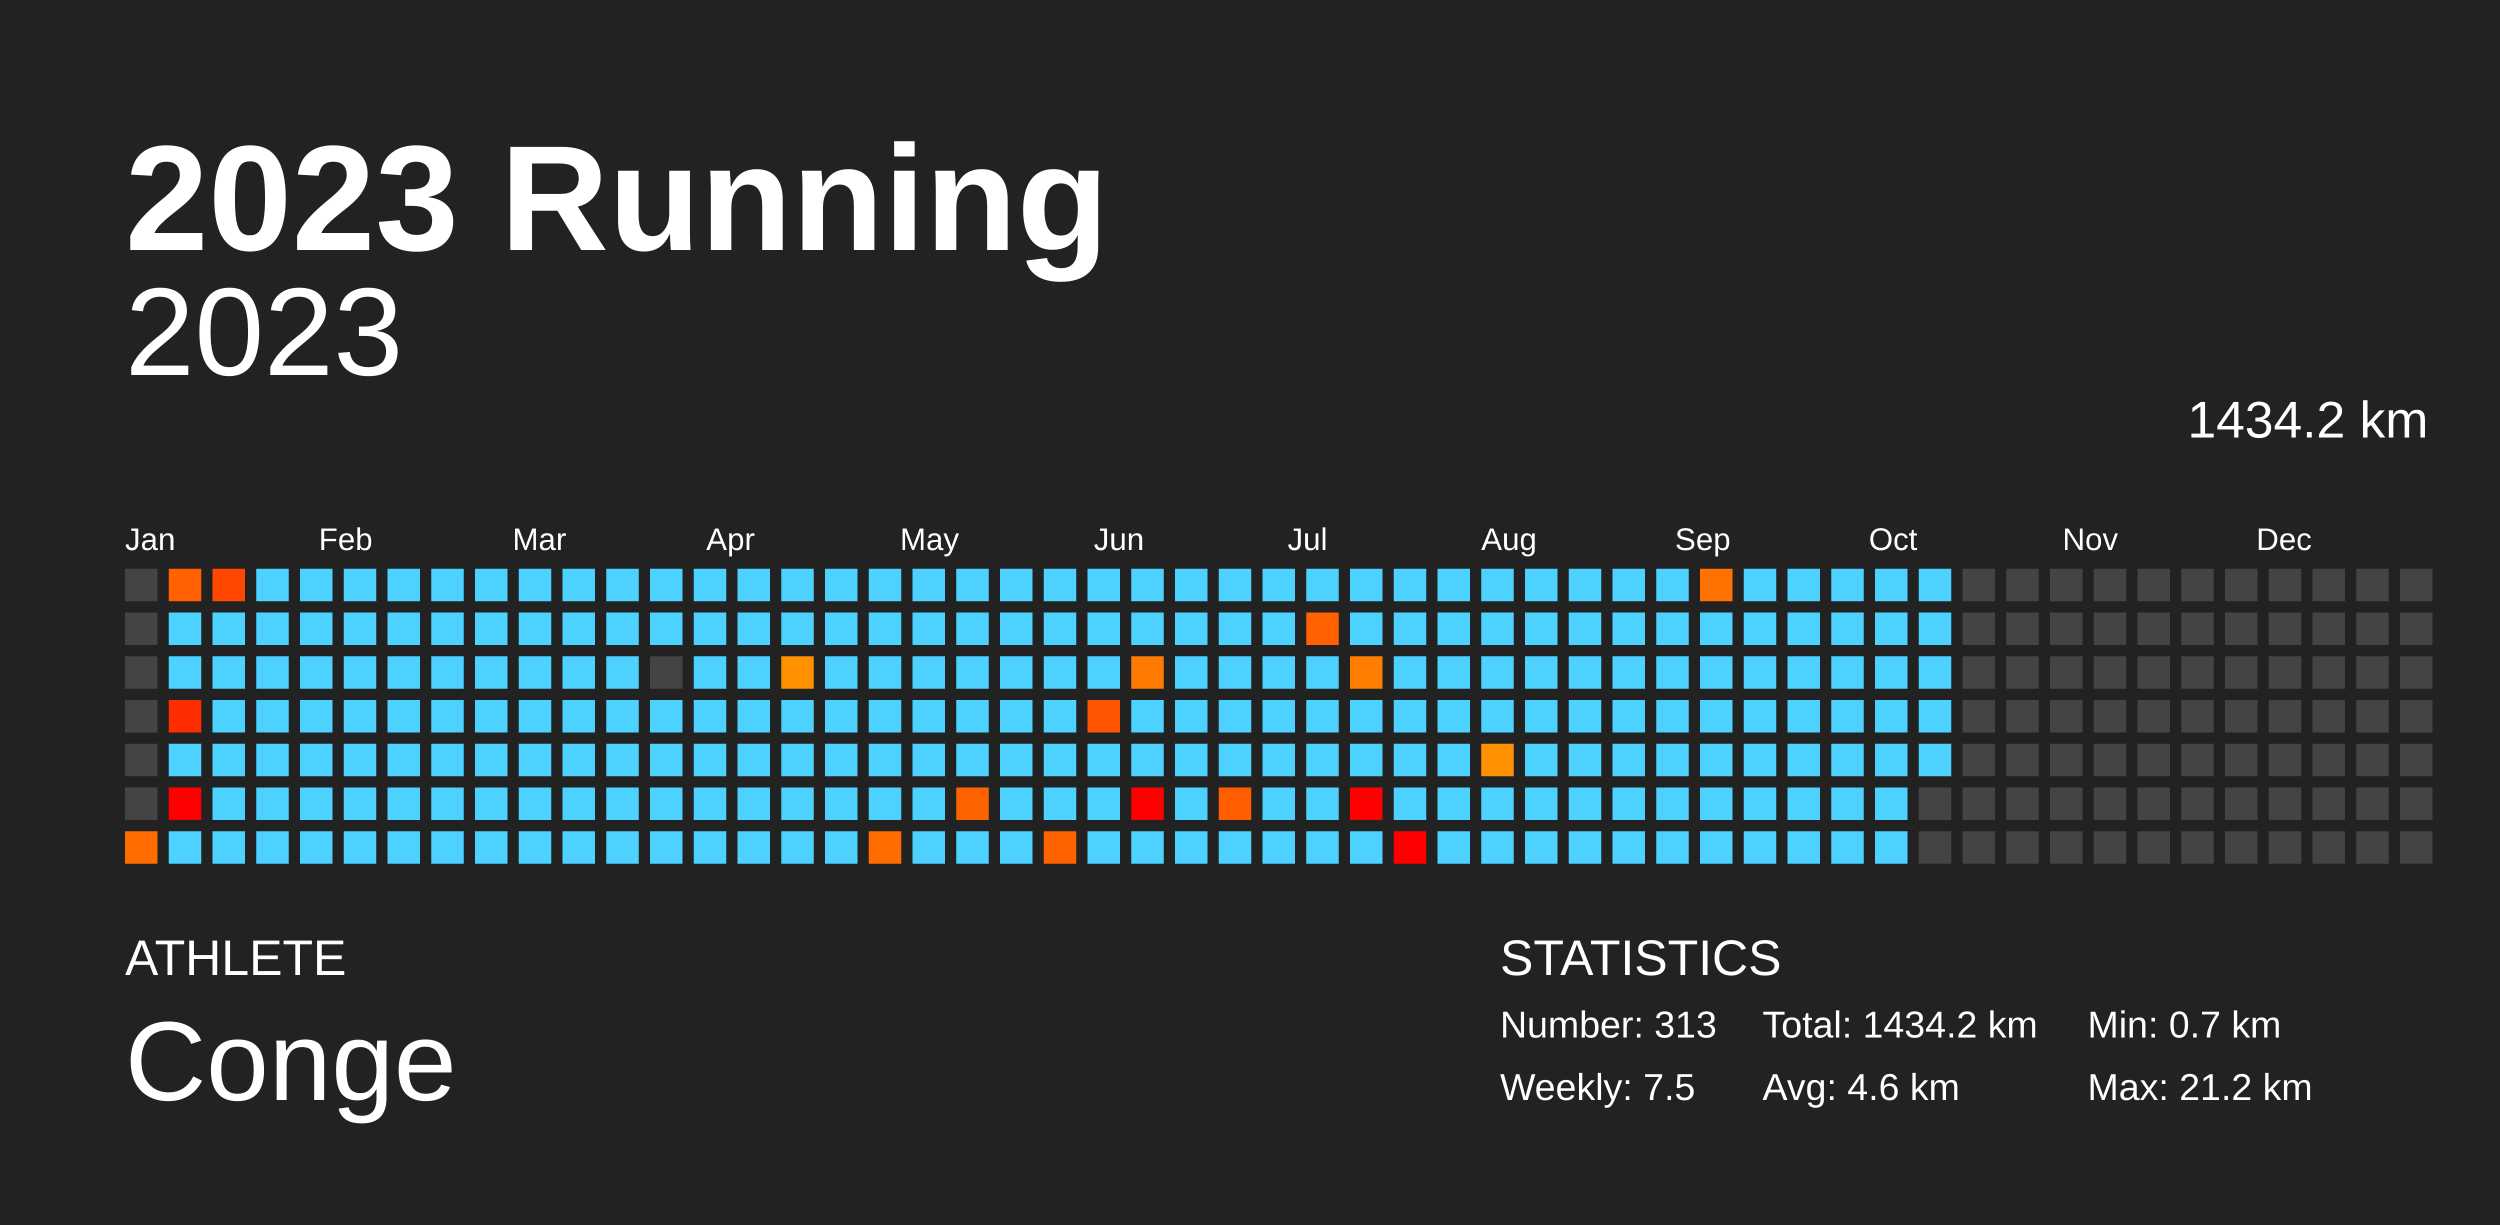
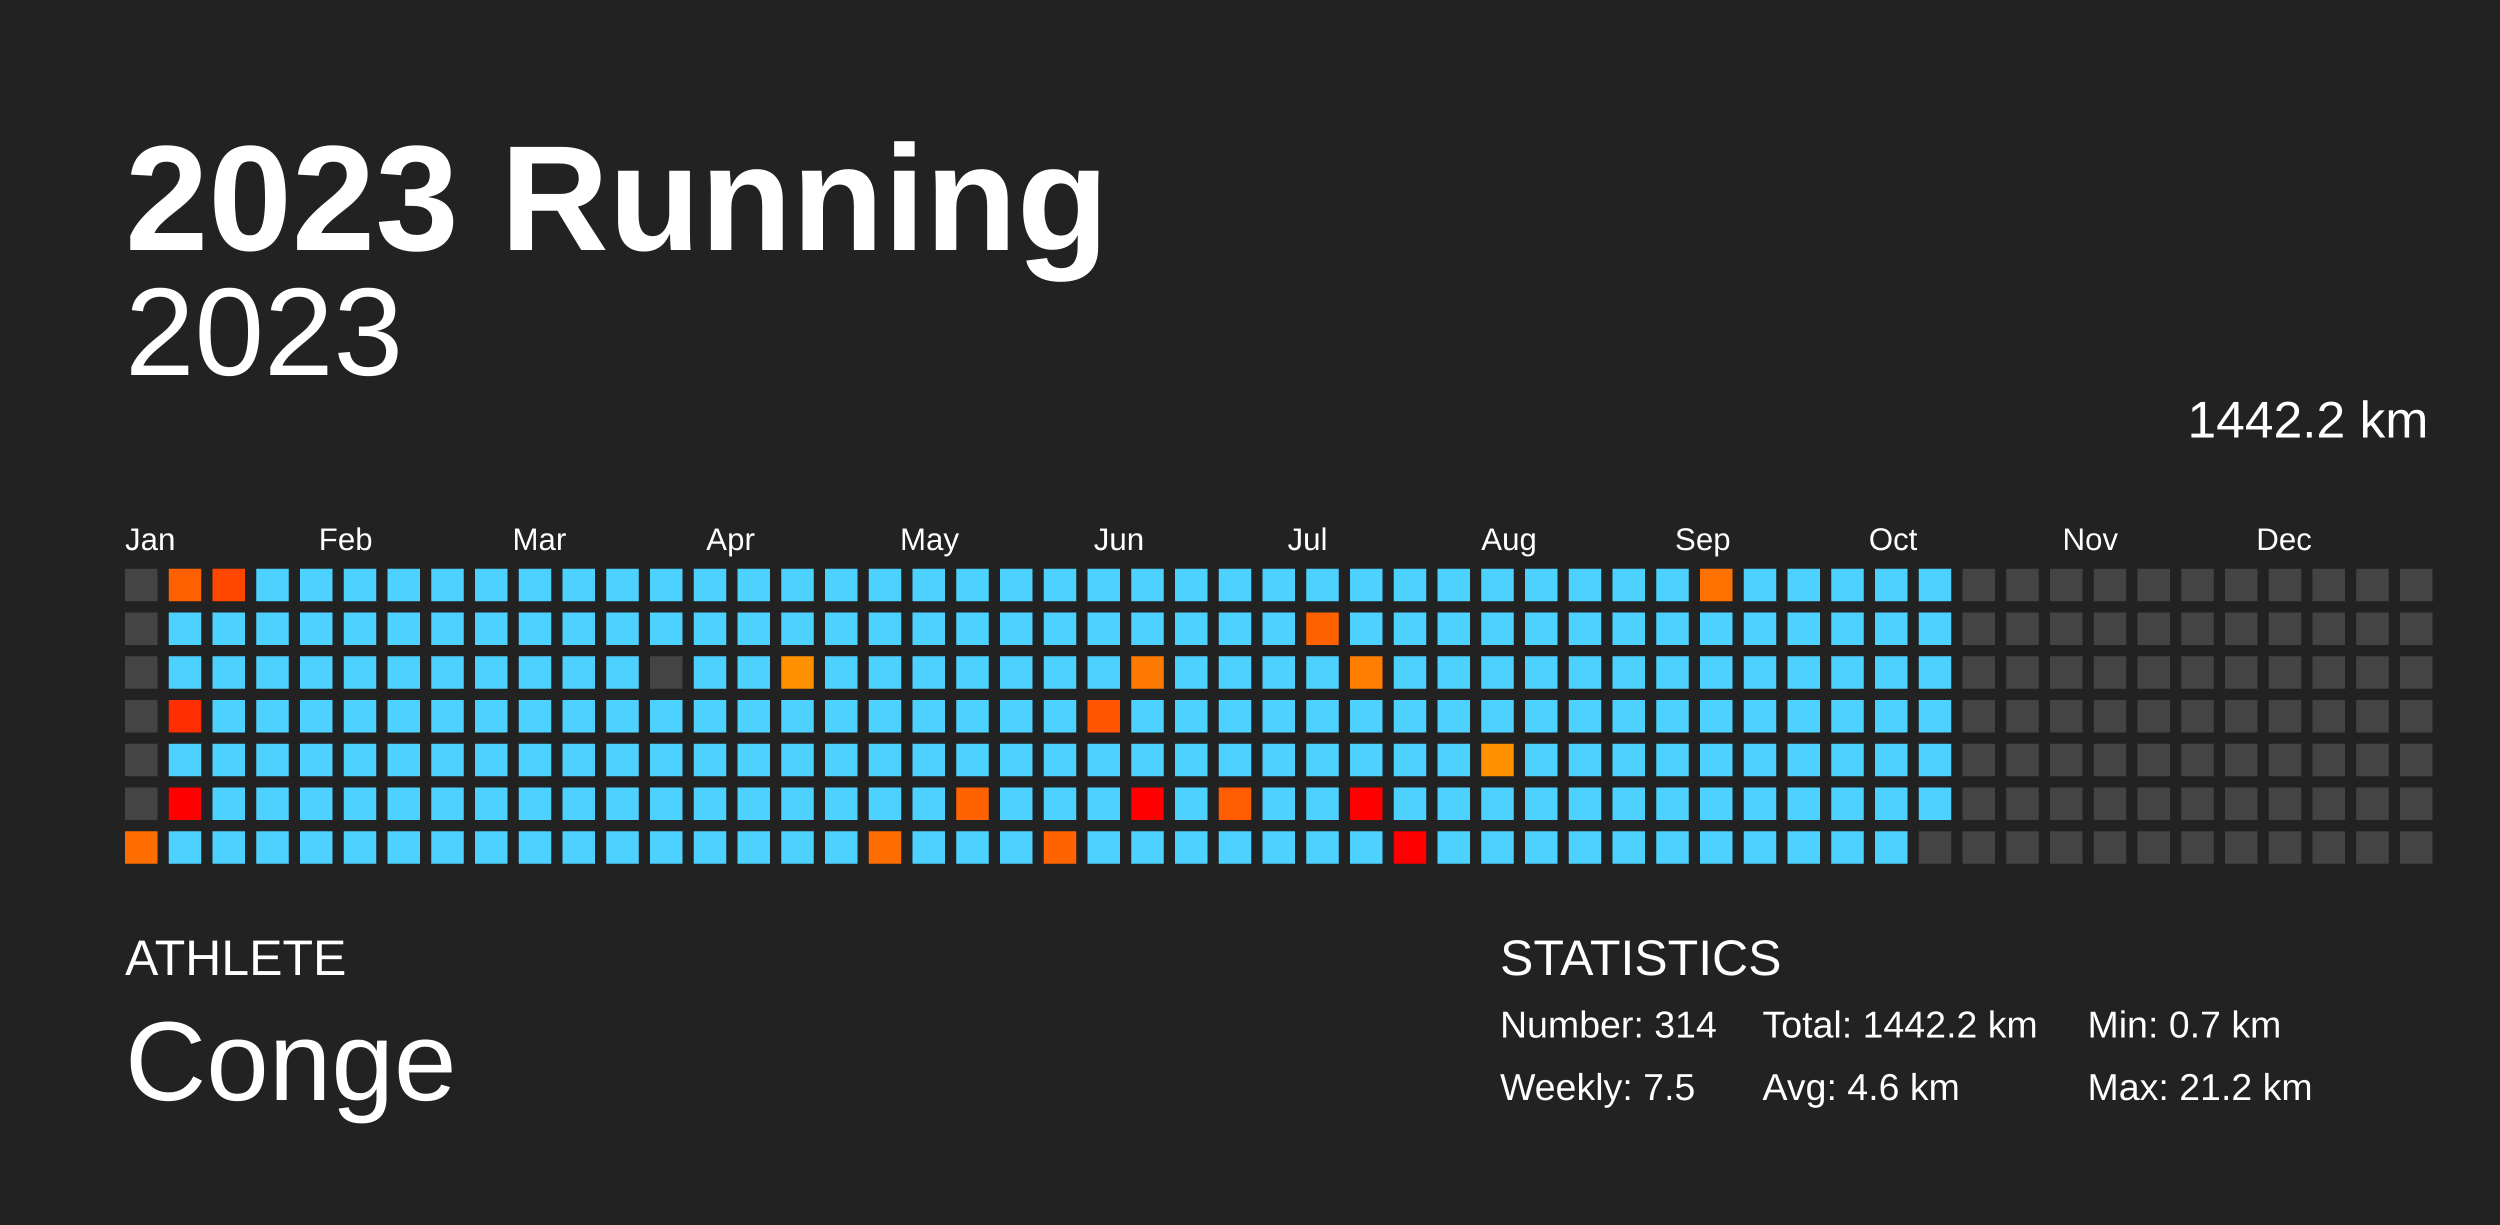
<svg xmlns="http://www.w3.org/2000/svg" baseProfile="full" height="98mm" version="1.1" viewBox="0,0,200,98" width="200mm">
  <defs />
  <rect fill="#222222" height="98" width="200" x="0" y="0" />
  <text fill="#FFFFFF" style="font-size:12px; font-family:Arial; font-weight:bold;" x="10" y="20">2023 Running</text>
  <text fill="#FFFFFF" style="font-size:4px; font-family:Arial" x="10" y="78">ATHLETE</text>
  <text fill="#FFFFFF" style="font-size:9px; font-family:Arial" x="10" y="88">Conge</text>
  <text fill="#FFFFFF" style="font-size:4px; font-family:Arial" x="120" y="78">STATISTICS</text>
-   <text fill="#FFFFFF" style="font-size:3px; font-family:Arial" x="120" y="83">Number: 313</text>
+   <text fill="#FFFFFF" style="font-size:3px; font-family:Arial" x="120" y="83">Number: 314</text>
  <text fill="#FFFFFF" style="font-size:3px; font-family:Arial" x="120" y="88">Weekly: 7.5</text>
-   <text fill="#FFFFFF" style="font-size:3px; font-family:Arial" x="141" y="83">Total: 1434.2 km</text>
+   <text fill="#FFFFFF" style="font-size:3px; font-family:Arial" x="141" y="83">Total: 1442.2 km</text>
  <text fill="#FFFFFF" style="font-size:3px; font-family:Arial" x="141" y="88">Avg: 4.6 km</text>
  <text fill="#FFFFFF" style="font-size:3px; font-family:Arial" x="167" y="83">Min: 0.7 km</text>
  <text fill="#FFFFFF" style="font-size:3px; font-family:Arial" x="167" y="88">Max: 21.2 km</text>
  <text alignment-baseline="hanging" fill="#FFFFFF" style="font-size:10.0px; font-family:Arial;" x="10" y="30">2023</text>
-   <text alignment-baseline="hanging" fill="#FFFFFF" style="font-size:4.125px; font-family:Arial;" x="175" y="35">1434.2 km</text>
+   <text alignment-baseline="hanging" fill="#FFFFFF" style="font-size:4.125px; font-family:Arial;" x="175" y="35">1442.2 km</text>
  <text fill="#FFFFFF" style="font-size:2.5px; font-family:Arial" x="10.0" y="44">Jan</text>
  <text fill="#FFFFFF" style="font-size:2.5px; font-family:Arial" x="25.5" y="44">Feb</text>
  <text fill="#FFFFFF" style="font-size:2.5px; font-family:Arial" x="41.0" y="44">Mar</text>
  <text fill="#FFFFFF" style="font-size:2.5px; font-family:Arial" x="56.5" y="44">Apr</text>
  <text fill="#FFFFFF" style="font-size:2.5px; font-family:Arial" x="72.0" y="44">May</text>
  <text fill="#FFFFFF" style="font-size:2.5px; font-family:Arial" x="87.5" y="44">Jun</text>
  <text fill="#FFFFFF" style="font-size:2.5px; font-family:Arial" x="103.0" y="44">Jul</text>
  <text fill="#FFFFFF" style="font-size:2.5px; font-family:Arial" x="118.5" y="44">Aug</text>
  <text fill="#FFFFFF" style="font-size:2.5px; font-family:Arial" x="134.0" y="44">Sep</text>
  <text fill="#FFFFFF" style="font-size:2.5px; font-family:Arial" x="149.5" y="44">Oct</text>
  <text fill="#FFFFFF" style="font-size:2.5px; font-family:Arial" x="165.0" y="44">Nov</text>
  <text fill="#FFFFFF" style="font-size:2.5px; font-family:Arial" x="180.5" y="44">Dec</text>
  <rect fill="#444444" height="2.6" width="2.6" x="10.0" y="45.5" />
  <rect fill="#444444" height="2.6" width="2.6" x="10.0" y="49.0" />
  <rect fill="#444444" height="2.6" width="2.6" x="10.0" y="52.5" />
  <rect fill="#444444" height="2.6" width="2.6" x="10.0" y="56.0" />
  <rect fill="#444444" height="2.6" width="2.6" x="10.0" y="59.5" />
  <rect fill="#444444" height="2.6" width="2.6" x="10.0" y="63.0" />
  <rect fill="#ff6d00" height="2.6" width="2.6" x="10.0" y="66.5" />
  <rect fill="#ff6100" height="2.6" width="2.6" x="13.5" y="45.5" />
  <rect fill="#4dd2ff" height="2.6" width="2.6" x="13.5" y="49.0" />
  <rect fill="#4dd2ff" height="2.6" width="2.6" x="13.5" y="52.5" />
  <rect fill="#ff2e00" height="2.6" width="2.6" x="13.5" y="56.0" />
  <rect fill="#4dd2ff" height="2.6" width="2.6" x="13.5" y="59.5" />
  <rect fill="red" height="2.6" width="2.6" x="13.5" y="63.0" />
  <rect fill="#4dd2ff" height="2.6" width="2.6" x="13.5" y="66.5" />
  <rect fill="#ff4700" height="2.6" width="2.6" x="17.0" y="45.5" />
  <rect fill="#4dd2ff" height="2.6" width="2.6" x="17.0" y="49.0" />
  <rect fill="#4dd2ff" height="2.6" width="2.6" x="17.0" y="52.5" />
  <rect fill="#4dd2ff" height="2.6" width="2.6" x="17.0" y="56.0" />
  <rect fill="#4dd2ff" height="2.6" width="2.6" x="17.0" y="59.5" />
  <rect fill="#4dd2ff" height="2.6" width="2.6" x="17.0" y="63.0" />
  <rect fill="#4dd2ff" height="2.6" width="2.6" x="17.0" y="66.5" />
  <rect fill="#4dd2ff" height="2.6" width="2.6" x="20.5" y="45.5" />
  <rect fill="#4dd2ff" height="2.6" width="2.6" x="20.5" y="49.0" />
  <rect fill="#4dd2ff" height="2.6" width="2.6" x="20.5" y="52.5" />
  <rect fill="#4dd2ff" height="2.6" width="2.6" x="20.5" y="56.0" />
  <rect fill="#4dd2ff" height="2.6" width="2.6" x="20.5" y="59.5" />
  <rect fill="#4dd2ff" height="2.6" width="2.6" x="20.5" y="63.0" />
  <rect fill="#4dd2ff" height="2.6" width="2.6" x="20.5" y="66.5" />
  <rect fill="#4dd2ff" height="2.6" width="2.6" x="24.0" y="45.5" />
  <rect fill="#4dd2ff" height="2.6" width="2.6" x="24.0" y="49.0" />
  <rect fill="#4dd2ff" height="2.6" width="2.6" x="24.0" y="52.5" />
  <rect fill="#4dd2ff" height="2.6" width="2.6" x="24.0" y="56.0" />
  <rect fill="#4dd2ff" height="2.6" width="2.6" x="24.0" y="59.5" />
  <rect fill="#4dd2ff" height="2.6" width="2.6" x="24.0" y="63.0" />
  <rect fill="#4dd2ff" height="2.6" width="2.6" x="24.0" y="66.5" />
  <rect fill="#4dd2ff" height="2.6" width="2.6" x="27.5" y="45.5" />
  <rect fill="#4dd2ff" height="2.6" width="2.6" x="27.5" y="49.0" />
  <rect fill="#4dd2ff" height="2.6" width="2.6" x="27.5" y="52.5" />
  <rect fill="#4dd2ff" height="2.6" width="2.6" x="27.5" y="56.0" />
  <rect fill="#4dd2ff" height="2.6" width="2.6" x="27.5" y="59.5" />
  <rect fill="#4dd2ff" height="2.6" width="2.6" x="27.5" y="63.0" />
  <rect fill="#4dd2ff" height="2.6" width="2.6" x="27.5" y="66.5" />
  <rect fill="#4dd2ff" height="2.6" width="2.6" x="31.0" y="45.5" />
  <rect fill="#4dd2ff" height="2.6" width="2.6" x="31.0" y="49.0" />
  <rect fill="#4dd2ff" height="2.6" width="2.6" x="31.0" y="52.5" />
  <rect fill="#4dd2ff" height="2.6" width="2.6" x="31.0" y="56.0" />
  <rect fill="#4dd2ff" height="2.6" width="2.6" x="31.0" y="59.5" />
  <rect fill="#4dd2ff" height="2.6" width="2.6" x="31.0" y="63.0" />
  <rect fill="#4dd2ff" height="2.6" width="2.6" x="31.0" y="66.5" />
  <rect fill="#4dd2ff" height="2.6" width="2.6" x="34.5" y="45.5" />
  <rect fill="#4dd2ff" height="2.6" width="2.6" x="34.5" y="49.0" />
  <rect fill="#4dd2ff" height="2.6" width="2.6" x="34.5" y="52.5" />
  <rect fill="#4dd2ff" height="2.6" width="2.6" x="34.5" y="56.0" />
  <rect fill="#4dd2ff" height="2.6" width="2.6" x="34.5" y="59.5" />
  <rect fill="#4dd2ff" height="2.6" width="2.6" x="34.5" y="63.0" />
  <rect fill="#4dd2ff" height="2.6" width="2.6" x="34.5" y="66.5" />
  <rect fill="#4dd2ff" height="2.6" width="2.6" x="38.0" y="45.5" />
  <rect fill="#4dd2ff" height="2.6" width="2.6" x="38.0" y="49.0" />
  <rect fill="#4dd2ff" height="2.6" width="2.6" x="38.0" y="52.5" />
  <rect fill="#4dd2ff" height="2.6" width="2.6" x="38.0" y="56.0" />
  <rect fill="#4dd2ff" height="2.6" width="2.6" x="38.0" y="59.5" />
  <rect fill="#4dd2ff" height="2.6" width="2.6" x="38.0" y="63.0" />
  <rect fill="#4dd2ff" height="2.6" width="2.6" x="38.0" y="66.5" />
  <rect fill="#4dd2ff" height="2.6" width="2.6" x="41.5" y="45.5" />
  <rect fill="#4dd2ff" height="2.6" width="2.6" x="41.5" y="49.0" />
  <rect fill="#4dd2ff" height="2.6" width="2.6" x="41.5" y="52.5" />
  <rect fill="#4dd2ff" height="2.6" width="2.6" x="41.5" y="56.0" />
  <rect fill="#4dd2ff" height="2.6" width="2.6" x="41.5" y="59.5" />
  <rect fill="#4dd2ff" height="2.6" width="2.6" x="41.5" y="63.0" />
  <rect fill="#4dd2ff" height="2.6" width="2.6" x="41.5" y="66.5" />
  <rect fill="#4dd2ff" height="2.6" width="2.6" x="45.0" y="45.5" />
  <rect fill="#4dd2ff" height="2.6" width="2.6" x="45.0" y="49.0" />
  <rect fill="#4dd2ff" height="2.6" width="2.6" x="45.0" y="52.5" />
  <rect fill="#4dd2ff" height="2.6" width="2.6" x="45.0" y="56.0" />
  <rect fill="#4dd2ff" height="2.6" width="2.6" x="45.0" y="59.5" />
  <rect fill="#4dd2ff" height="2.6" width="2.6" x="45.0" y="63.0" />
  <rect fill="#4dd2ff" height="2.6" width="2.6" x="45.0" y="66.5" />
  <rect fill="#4dd2ff" height="2.6" width="2.6" x="48.5" y="45.5" />
  <rect fill="#4dd2ff" height="2.6" width="2.6" x="48.5" y="49.0" />
  <rect fill="#4dd2ff" height="2.6" width="2.6" x="48.5" y="52.5" />
  <rect fill="#4dd2ff" height="2.6" width="2.6" x="48.5" y="56.0" />
  <rect fill="#4dd2ff" height="2.6" width="2.6" x="48.5" y="59.5" />
  <rect fill="#4dd2ff" height="2.6" width="2.6" x="48.5" y="63.0" />
  <rect fill="#4dd2ff" height="2.6" width="2.6" x="48.5" y="66.5" />
  <rect fill="#4dd2ff" height="2.6" width="2.6" x="52.0" y="45.5" />
  <rect fill="#4dd2ff" height="2.6" width="2.6" x="52.0" y="49.0" />
  <rect fill="#444444" height="2.6" width="2.6" x="52.0" y="52.5" />
  <rect fill="#4dd2ff" height="2.6" width="2.6" x="52.0" y="56.0" />
  <rect fill="#4dd2ff" height="2.6" width="2.6" x="52.0" y="59.5" />
  <rect fill="#4dd2ff" height="2.6" width="2.6" x="52.0" y="63.0" />
  <rect fill="#4dd2ff" height="2.6" width="2.6" x="52.0" y="66.5" />
  <rect fill="#4dd2ff" height="2.6" width="2.6" x="55.5" y="45.5" />
  <rect fill="#4dd2ff" height="2.6" width="2.6" x="55.5" y="49.0" />
  <rect fill="#4dd2ff" height="2.6" width="2.6" x="55.5" y="52.5" />
  <rect fill="#4dd2ff" height="2.6" width="2.6" x="55.5" y="56.0" />
  <rect fill="#4dd2ff" height="2.6" width="2.6" x="55.5" y="59.5" />
  <rect fill="#4dd2ff" height="2.6" width="2.6" x="55.5" y="63.0" />
  <rect fill="#4dd2ff" height="2.6" width="2.6" x="55.5" y="66.5" />
  <rect fill="#4dd2ff" height="2.6" width="2.6" x="59.0" y="45.5" />
  <rect fill="#4dd2ff" height="2.6" width="2.6" x="59.0" y="49.0" />
  <rect fill="#4dd2ff" height="2.6" width="2.6" x="59.0" y="52.5" />
  <rect fill="#4dd2ff" height="2.6" width="2.6" x="59.0" y="56.0" />
  <rect fill="#4dd2ff" height="2.6" width="2.6" x="59.0" y="59.5" />
  <rect fill="#4dd2ff" height="2.6" width="2.6" x="59.0" y="63.0" />
  <rect fill="#4dd2ff" height="2.6" width="2.6" x="59.0" y="66.5" />
  <rect fill="#4dd2ff" height="2.6" width="2.6" x="62.5" y="45.5" />
  <rect fill="#4dd2ff" height="2.6" width="2.6" x="62.5" y="49.0" />
  <rect fill="#ff9100" height="2.6" width="2.6" x="62.5" y="52.5" />
  <rect fill="#4dd2ff" height="2.6" width="2.6" x="62.5" y="56.0" />
  <rect fill="#4dd2ff" height="2.6" width="2.6" x="62.5" y="59.5" />
  <rect fill="#4dd2ff" height="2.6" width="2.6" x="62.5" y="63.0" />
  <rect fill="#4dd2ff" height="2.6" width="2.6" x="62.5" y="66.5" />
  <rect fill="#4dd2ff" height="2.6" width="2.6" x="66.0" y="45.5" />
  <rect fill="#4dd2ff" height="2.6" width="2.6" x="66.0" y="49.0" />
  <rect fill="#4dd2ff" height="2.6" width="2.6" x="66.0" y="52.5" />
  <rect fill="#4dd2ff" height="2.6" width="2.6" x="66.0" y="56.0" />
  <rect fill="#4dd2ff" height="2.6" width="2.6" x="66.0" y="59.5" />
  <rect fill="#4dd2ff" height="2.6" width="2.6" x="66.0" y="63.0" />
  <rect fill="#4dd2ff" height="2.6" width="2.6" x="66.0" y="66.5" />
  <rect fill="#4dd2ff" height="2.6" width="2.6" x="69.5" y="45.5" />
  <rect fill="#4dd2ff" height="2.6" width="2.6" x="69.5" y="49.0" />
  <rect fill="#4dd2ff" height="2.6" width="2.6" x="69.5" y="52.5" />
  <rect fill="#4dd2ff" height="2.6" width="2.6" x="69.5" y="56.0" />
  <rect fill="#4dd2ff" height="2.6" width="2.6" x="69.5" y="59.5" />
  <rect fill="#4dd2ff" height="2.6" width="2.6" x="69.5" y="63.0" />
  <rect fill="#ff6d00" height="2.6" width="2.6" x="69.5" y="66.5" />
  <rect fill="#4dd2ff" height="2.6" width="2.6" x="73.0" y="45.5" />
  <rect fill="#4dd2ff" height="2.6" width="2.6" x="73.0" y="49.0" />
  <rect fill="#4dd2ff" height="2.6" width="2.6" x="73.0" y="52.5" />
  <rect fill="#4dd2ff" height="2.6" width="2.6" x="73.0" y="56.0" />
  <rect fill="#4dd2ff" height="2.6" width="2.6" x="73.0" y="59.5" />
  <rect fill="#4dd2ff" height="2.6" width="2.6" x="73.0" y="63.0" />
  <rect fill="#4dd2ff" height="2.6" width="2.6" x="73.0" y="66.5" />
  <rect fill="#4dd2ff" height="2.6" width="2.6" x="76.5" y="45.5" />
  <rect fill="#4dd2ff" height="2.6" width="2.6" x="76.5" y="49.0" />
  <rect fill="#4dd2ff" height="2.6" width="2.6" x="76.5" y="52.5" />
  <rect fill="#4dd2ff" height="2.6" width="2.6" x="76.5" y="56.0" />
  <rect fill="#4dd2ff" height="2.6" width="2.6" x="76.5" y="59.5" />
  <rect fill="#ff6300" height="2.6" width="2.6" x="76.5" y="63.0" />
  <rect fill="#4dd2ff" height="2.6" width="2.6" x="76.5" y="66.5" />
  <rect fill="#4dd2ff" height="2.6" width="2.6" x="80.0" y="45.5" />
  <rect fill="#4dd2ff" height="2.6" width="2.6" x="80.0" y="49.0" />
  <rect fill="#4dd2ff" height="2.6" width="2.6" x="80.0" y="52.5" />
  <rect fill="#4dd2ff" height="2.6" width="2.6" x="80.0" y="56.0" />
  <rect fill="#4dd2ff" height="2.6" width="2.6" x="80.0" y="59.5" />
  <rect fill="#4dd2ff" height="2.6" width="2.6" x="80.0" y="63.0" />
  <rect fill="#4dd2ff" height="2.6" width="2.6" x="80.0" y="66.5" />
  <rect fill="#4dd2ff" height="2.6" width="2.6" x="83.5" y="45.5" />
  <rect fill="#4dd2ff" height="2.6" width="2.6" x="83.5" y="49.0" />
  <rect fill="#4dd2ff" height="2.6" width="2.6" x="83.5" y="52.5" />
  <rect fill="#4dd2ff" height="2.6" width="2.6" x="83.5" y="56.0" />
  <rect fill="#4dd2ff" height="2.6" width="2.6" x="83.5" y="59.5" />
  <rect fill="#4dd2ff" height="2.6" width="2.6" x="83.5" y="63.0" />
  <rect fill="#ff6300" height="2.6" width="2.6" x="83.5" y="66.5" />
  <rect fill="#4dd2ff" height="2.6" width="2.6" x="87.0" y="45.5" />
  <rect fill="#4dd2ff" height="2.6" width="2.6" x="87.0" y="49.0" />
  <rect fill="#4dd2ff" height="2.6" width="2.6" x="87.0" y="52.5" />
  <rect fill="#ff5500" height="2.6" width="2.6" x="87.0" y="56.0" />
  <rect fill="#4dd2ff" height="2.6" width="2.6" x="87.0" y="59.5" />
  <rect fill="#4dd2ff" height="2.6" width="2.6" x="87.0" y="63.0" />
  <rect fill="#4dd2ff" height="2.6" width="2.6" x="87.0" y="66.5" />
  <rect fill="#4dd2ff" height="2.6" width="2.6" x="90.5" y="45.5" />
  <rect fill="#4dd2ff" height="2.6" width="2.6" x="90.5" y="49.0" />
  <rect fill="#ff7a00" height="2.6" width="2.6" x="90.5" y="52.5" />
  <rect fill="#4dd2ff" height="2.6" width="2.6" x="90.5" y="56.0" />
  <rect fill="#4dd2ff" height="2.6" width="2.6" x="90.5" y="59.5" />
  <rect fill="red" height="2.6" width="2.6" x="90.5" y="63.0" />
  <rect fill="#4dd2ff" height="2.6" width="2.6" x="90.5" y="66.5" />
  <rect fill="#4dd2ff" height="2.6" width="2.6" x="94.0" y="45.5" />
  <rect fill="#4dd2ff" height="2.6" width="2.6" x="94.0" y="49.0" />
  <rect fill="#4dd2ff" height="2.6" width="2.6" x="94.0" y="52.5" />
  <rect fill="#4dd2ff" height="2.6" width="2.6" x="94.0" y="56.0" />
  <rect fill="#4dd2ff" height="2.6" width="2.6" x="94.0" y="59.5" />
  <rect fill="#4dd2ff" height="2.6" width="2.6" x="94.0" y="63.0" />
  <rect fill="#4dd2ff" height="2.6" width="2.6" x="94.0" y="66.5" />
  <rect fill="#4dd2ff" height="2.6" width="2.6" x="97.5" y="45.5" />
  <rect fill="#4dd2ff" height="2.6" width="2.6" x="97.5" y="49.0" />
  <rect fill="#4dd2ff" height="2.6" width="2.6" x="97.5" y="52.5" />
  <rect fill="#4dd2ff" height="2.6" width="2.6" x="97.5" y="56.0" />
  <rect fill="#4dd2ff" height="2.6" width="2.6" x="97.5" y="59.5" />
  <rect fill="#ff5d00" height="2.6" width="2.6" x="97.5" y="63.0" />
  <rect fill="#4dd2ff" height="2.6" width="2.6" x="97.5" y="66.5" />
  <rect fill="#4dd2ff" height="2.6" width="2.6" x="101.0" y="45.5" />
  <rect fill="#4dd2ff" height="2.6" width="2.6" x="101.0" y="49.0" />
  <rect fill="#4dd2ff" height="2.6" width="2.6" x="101.0" y="52.5" />
  <rect fill="#4dd2ff" height="2.6" width="2.6" x="101.0" y="56.0" />
  <rect fill="#4dd2ff" height="2.6" width="2.6" x="101.0" y="59.5" />
  <rect fill="#4dd2ff" height="2.6" width="2.6" x="101.0" y="63.0" />
  <rect fill="#4dd2ff" height="2.6" width="2.6" x="101.0" y="66.5" />
  <rect fill="#4dd2ff" height="2.6" width="2.6" x="104.5" y="45.5" />
  <rect fill="#ff6000" height="2.6" width="2.6" x="104.5" y="49.0" />
  <rect fill="#4dd2ff" height="2.6" width="2.6" x="104.5" y="52.5" />
  <rect fill="#4dd2ff" height="2.6" width="2.6" x="104.5" y="56.0" />
  <rect fill="#4dd2ff" height="2.6" width="2.6" x="104.5" y="59.5" />
  <rect fill="#4dd2ff" height="2.6" width="2.6" x="104.5" y="63.0" />
  <rect fill="#4dd2ff" height="2.6" width="2.6" x="104.5" y="66.5" />
  <rect fill="#4dd2ff" height="2.6" width="2.6" x="108.0" y="45.5" />
  <rect fill="#4dd2ff" height="2.6" width="2.6" x="108.0" y="49.0" />
  <rect fill="#ff7e00" height="2.6" width="2.6" x="108.0" y="52.5" />
  <rect fill="#4dd2ff" height="2.6" width="2.6" x="108.0" y="56.0" />
  <rect fill="#4dd2ff" height="2.6" width="2.6" x="108.0" y="59.5" />
  <rect fill="red" height="2.6" width="2.6" x="108.0" y="63.0" />
  <rect fill="#4dd2ff" height="2.6" width="2.6" x="108.0" y="66.5" />
  <rect fill="#4dd2ff" height="2.6" width="2.6" x="111.5" y="45.5" />
  <rect fill="#4dd2ff" height="2.6" width="2.6" x="111.5" y="49.0" />
  <rect fill="#4dd2ff" height="2.6" width="2.6" x="111.5" y="52.5" />
  <rect fill="#4dd2ff" height="2.6" width="2.6" x="111.5" y="56.0" />
  <rect fill="#4dd2ff" height="2.6" width="2.6" x="111.5" y="59.5" />
  <rect fill="#4dd2ff" height="2.6" width="2.6" x="111.5" y="63.0" />
  <rect fill="red" height="2.6" width="2.6" x="111.5" y="66.5" />
  <rect fill="#4dd2ff" height="2.6" width="2.6" x="115.0" y="45.5" />
  <rect fill="#4dd2ff" height="2.6" width="2.6" x="115.0" y="49.0" />
  <rect fill="#4dd2ff" height="2.6" width="2.6" x="115.0" y="52.5" />
  <rect fill="#4dd2ff" height="2.6" width="2.6" x="115.0" y="56.0" />
  <rect fill="#4dd2ff" height="2.6" width="2.6" x="115.0" y="59.5" />
  <rect fill="#4dd2ff" height="2.6" width="2.6" x="115.0" y="63.0" />
  <rect fill="#4dd2ff" height="2.6" width="2.6" x="115.0" y="66.5" />
  <rect fill="#4dd2ff" height="2.6" width="2.6" x="118.5" y="45.5" />
  <rect fill="#4dd2ff" height="2.6" width="2.6" x="118.5" y="49.0" />
  <rect fill="#4dd2ff" height="2.6" width="2.6" x="118.5" y="52.5" />
  <rect fill="#4dd2ff" height="2.6" width="2.6" x="118.5" y="56.0" />
  <rect fill="#ff9000" height="2.6" width="2.6" x="118.5" y="59.5" />
  <rect fill="#4dd2ff" height="2.6" width="2.6" x="118.5" y="63.0" />
  <rect fill="#4dd2ff" height="2.6" width="2.6" x="118.5" y="66.5" />
  <rect fill="#4dd2ff" height="2.6" width="2.6" x="122.0" y="45.5" />
  <rect fill="#4dd2ff" height="2.6" width="2.6" x="122.0" y="49.0" />
  <rect fill="#4dd2ff" height="2.6" width="2.6" x="122.0" y="52.5" />
  <rect fill="#4dd2ff" height="2.6" width="2.6" x="122.0" y="56.0" />
  <rect fill="#4dd2ff" height="2.6" width="2.6" x="122.0" y="59.5" />
  <rect fill="#4dd2ff" height="2.6" width="2.6" x="122.0" y="63.0" />
  <rect fill="#4dd2ff" height="2.6" width="2.6" x="122.0" y="66.5" />
  <rect fill="#4dd2ff" height="2.6" width="2.6" x="125.5" y="45.5" />
  <rect fill="#4dd2ff" height="2.6" width="2.6" x="125.5" y="49.0" />
  <rect fill="#4dd2ff" height="2.6" width="2.6" x="125.5" y="52.5" />
  <rect fill="#4dd2ff" height="2.6" width="2.6" x="125.5" y="56.0" />
  <rect fill="#4dd2ff" height="2.6" width="2.6" x="125.5" y="59.5" />
  <rect fill="#4dd2ff" height="2.6" width="2.6" x="125.5" y="63.0" />
  <rect fill="#4dd2ff" height="2.6" width="2.6" x="125.5" y="66.5" />
  <rect fill="#4dd2ff" height="2.6" width="2.6" x="129.0" y="45.5" />
  <rect fill="#4dd2ff" height="2.6" width="2.6" x="129.0" y="49.0" />
  <rect fill="#4dd2ff" height="2.6" width="2.6" x="129.0" y="52.5" />
  <rect fill="#4dd2ff" height="2.6" width="2.6" x="129.0" y="56.0" />
  <rect fill="#4dd2ff" height="2.6" width="2.6" x="129.0" y="59.5" />
  <rect fill="#4dd2ff" height="2.6" width="2.6" x="129.0" y="63.0" />
  <rect fill="#4dd2ff" height="2.6" width="2.6" x="129.0" y="66.5" />
  <rect fill="#4dd2ff" height="2.6" width="2.6" x="132.5" y="45.5" />
  <rect fill="#4dd2ff" height="2.6" width="2.6" x="132.5" y="49.0" />
  <rect fill="#4dd2ff" height="2.6" width="2.6" x="132.5" y="52.5" />
  <rect fill="#4dd2ff" height="2.6" width="2.6" x="132.5" y="56.0" />
  <rect fill="#4dd2ff" height="2.6" width="2.6" x="132.5" y="59.5" />
  <rect fill="#4dd2ff" height="2.6" width="2.6" x="132.5" y="63.0" />
  <rect fill="#4dd2ff" height="2.6" width="2.6" x="132.5" y="66.5" />
  <rect fill="#ff7100" height="2.6" width="2.6" x="136.0" y="45.5" />
  <rect fill="#4dd2ff" height="2.6" width="2.6" x="136.0" y="49.0" />
  <rect fill="#4dd2ff" height="2.6" width="2.6" x="136.0" y="52.5" />
  <rect fill="#4dd2ff" height="2.6" width="2.6" x="136.0" y="56.0" />
  <rect fill="#4dd2ff" height="2.6" width="2.6" x="136.0" y="59.5" />
  <rect fill="#4dd2ff" height="2.6" width="2.6" x="136.0" y="63.0" />
  <rect fill="#4dd2ff" height="2.6" width="2.6" x="136.0" y="66.5" />
  <rect fill="#4dd2ff" height="2.6" width="2.6" x="139.5" y="45.5" />
  <rect fill="#4dd2ff" height="2.6" width="2.6" x="139.5" y="49.0" />
  <rect fill="#4dd2ff" height="2.6" width="2.6" x="139.5" y="52.5" />
  <rect fill="#4dd2ff" height="2.6" width="2.6" x="139.5" y="56.0" />
  <rect fill="#4dd2ff" height="2.6" width="2.6" x="139.5" y="59.5" />
  <rect fill="#4dd2ff" height="2.6" width="2.6" x="139.5" y="63.0" />
  <rect fill="#4dd2ff" height="2.6" width="2.6" x="139.5" y="66.5" />
  <rect fill="#4dd2ff" height="2.6" width="2.6" x="143.0" y="45.5" />
  <rect fill="#4dd2ff" height="2.6" width="2.6" x="143.0" y="49.0" />
  <rect fill="#4dd2ff" height="2.6" width="2.6" x="143.0" y="52.5" />
  <rect fill="#4dd2ff" height="2.6" width="2.6" x="143.0" y="56.0" />
  <rect fill="#4dd2ff" height="2.6" width="2.6" x="143.0" y="59.5" />
  <rect fill="#4dd2ff" height="2.6" width="2.6" x="143.0" y="63.0" />
  <rect fill="#4dd2ff" height="2.6" width="2.6" x="143.0" y="66.5" />
  <rect fill="#4dd2ff" height="2.6" width="2.6" x="146.5" y="45.5" />
  <rect fill="#4dd2ff" height="2.6" width="2.6" x="146.5" y="49.0" />
  <rect fill="#4dd2ff" height="2.6" width="2.6" x="146.5" y="52.5" />
  <rect fill="#4dd2ff" height="2.6" width="2.6" x="146.5" y="56.0" />
  <rect fill="#4dd2ff" height="2.6" width="2.6" x="146.5" y="59.5" />
  <rect fill="#4dd2ff" height="2.6" width="2.6" x="146.5" y="63.0" />
  <rect fill="#4dd2ff" height="2.6" width="2.6" x="146.5" y="66.5" />
  <rect fill="#4dd2ff" height="2.6" width="2.6" x="150.0" y="45.5" />
  <rect fill="#4dd2ff" height="2.6" width="2.6" x="150.0" y="49.0" />
  <rect fill="#4dd2ff" height="2.6" width="2.6" x="150.0" y="52.5" />
  <rect fill="#4dd2ff" height="2.6" width="2.6" x="150.0" y="56.0" />
  <rect fill="#4dd2ff" height="2.6" width="2.6" x="150.0" y="59.5" />
  <rect fill="#4dd2ff" height="2.6" width="2.6" x="150.0" y="63.0" />
  <rect fill="#4dd2ff" height="2.6" width="2.6" x="150.0" y="66.5" />
  <rect fill="#4dd2ff" height="2.6" width="2.6" x="153.5" y="45.5" />
  <rect fill="#4dd2ff" height="2.6" width="2.6" x="153.5" y="49.0" />
  <rect fill="#4dd2ff" height="2.6" width="2.6" x="153.5" y="52.5" />
  <rect fill="#4dd2ff" height="2.6" width="2.6" x="153.5" y="56.0" />
  <rect fill="#4dd2ff" height="2.6" width="2.6" x="153.5" y="59.5" />
-   <rect fill="#444444" height="2.6" width="2.6" x="153.5" y="63.0" />
+   <rect fill="#4dd2ff" height="2.6" width="2.6" x="153.5" y="63.0" />
  <rect fill="#444444" height="2.6" width="2.6" x="153.5" y="66.5" />
  <rect fill="#444444" height="2.6" width="2.6" x="157.0" y="45.5" />
  <rect fill="#444444" height="2.6" width="2.6" x="157.0" y="49.0" />
  <rect fill="#444444" height="2.6" width="2.6" x="157.0" y="52.5" />
  <rect fill="#444444" height="2.6" width="2.6" x="157.0" y="56.0" />
  <rect fill="#444444" height="2.6" width="2.6" x="157.0" y="59.5" />
  <rect fill="#444444" height="2.6" width="2.6" x="157.0" y="63.0" />
  <rect fill="#444444" height="2.6" width="2.6" x="157.0" y="66.5" />
  <rect fill="#444444" height="2.6" width="2.6" x="160.5" y="45.5" />
  <rect fill="#444444" height="2.6" width="2.6" x="160.5" y="49.0" />
  <rect fill="#444444" height="2.6" width="2.6" x="160.5" y="52.5" />
  <rect fill="#444444" height="2.6" width="2.6" x="160.5" y="56.0" />
  <rect fill="#444444" height="2.6" width="2.6" x="160.5" y="59.5" />
  <rect fill="#444444" height="2.6" width="2.6" x="160.5" y="63.0" />
  <rect fill="#444444" height="2.6" width="2.6" x="160.5" y="66.5" />
  <rect fill="#444444" height="2.6" width="2.6" x="164.0" y="45.5" />
  <rect fill="#444444" height="2.6" width="2.6" x="164.0" y="49.0" />
  <rect fill="#444444" height="2.6" width="2.6" x="164.0" y="52.5" />
  <rect fill="#444444" height="2.6" width="2.6" x="164.0" y="56.0" />
  <rect fill="#444444" height="2.6" width="2.6" x="164.0" y="59.5" />
  <rect fill="#444444" height="2.6" width="2.6" x="164.0" y="63.0" />
  <rect fill="#444444" height="2.6" width="2.6" x="164.0" y="66.5" />
  <rect fill="#444444" height="2.6" width="2.6" x="167.5" y="45.5" />
  <rect fill="#444444" height="2.6" width="2.6" x="167.5" y="49.0" />
  <rect fill="#444444" height="2.6" width="2.6" x="167.5" y="52.5" />
  <rect fill="#444444" height="2.6" width="2.6" x="167.5" y="56.0" />
  <rect fill="#444444" height="2.6" width="2.6" x="167.5" y="59.5" />
  <rect fill="#444444" height="2.6" width="2.6" x="167.5" y="63.0" />
  <rect fill="#444444" height="2.6" width="2.6" x="167.5" y="66.5" />
  <rect fill="#444444" height="2.6" width="2.6" x="171.0" y="45.5" />
  <rect fill="#444444" height="2.6" width="2.6" x="171.0" y="49.0" />
  <rect fill="#444444" height="2.6" width="2.6" x="171.0" y="52.5" />
  <rect fill="#444444" height="2.6" width="2.6" x="171.0" y="56.0" />
  <rect fill="#444444" height="2.6" width="2.6" x="171.0" y="59.5" />
  <rect fill="#444444" height="2.6" width="2.6" x="171.0" y="63.0" />
  <rect fill="#444444" height="2.6" width="2.6" x="171.0" y="66.5" />
  <rect fill="#444444" height="2.6" width="2.6" x="174.5" y="45.5" />
  <rect fill="#444444" height="2.6" width="2.6" x="174.5" y="49.0" />
  <rect fill="#444444" height="2.6" width="2.6" x="174.5" y="52.5" />
  <rect fill="#444444" height="2.6" width="2.6" x="174.5" y="56.0" />
  <rect fill="#444444" height="2.6" width="2.6" x="174.5" y="59.5" />
  <rect fill="#444444" height="2.6" width="2.6" x="174.5" y="63.0" />
  <rect fill="#444444" height="2.6" width="2.6" x="174.5" y="66.5" />
  <rect fill="#444444" height="2.6" width="2.6" x="178.0" y="45.5" />
  <rect fill="#444444" height="2.6" width="2.6" x="178.0" y="49.0" />
  <rect fill="#444444" height="2.6" width="2.6" x="178.0" y="52.5" />
  <rect fill="#444444" height="2.6" width="2.6" x="178.0" y="56.0" />
  <rect fill="#444444" height="2.6" width="2.6" x="178.0" y="59.5" />
  <rect fill="#444444" height="2.6" width="2.6" x="178.0" y="63.0" />
  <rect fill="#444444" height="2.6" width="2.6" x="178.0" y="66.5" />
  <rect fill="#444444" height="2.6" width="2.6" x="181.5" y="45.5" />
  <rect fill="#444444" height="2.6" width="2.6" x="181.5" y="49.0" />
  <rect fill="#444444" height="2.6" width="2.6" x="181.5" y="52.5" />
  <rect fill="#444444" height="2.6" width="2.6" x="181.5" y="56.0" />
  <rect fill="#444444" height="2.6" width="2.6" x="181.5" y="59.5" />
  <rect fill="#444444" height="2.6" width="2.6" x="181.5" y="63.0" />
  <rect fill="#444444" height="2.6" width="2.6" x="181.5" y="66.5" />
  <rect fill="#444444" height="2.6" width="2.6" x="185.0" y="45.5" />
  <rect fill="#444444" height="2.6" width="2.6" x="185.0" y="49.0" />
  <rect fill="#444444" height="2.6" width="2.6" x="185.0" y="52.5" />
  <rect fill="#444444" height="2.6" width="2.6" x="185.0" y="56.0" />
  <rect fill="#444444" height="2.6" width="2.6" x="185.0" y="59.5" />
  <rect fill="#444444" height="2.6" width="2.6" x="185.0" y="63.0" />
  <rect fill="#444444" height="2.6" width="2.6" x="185.0" y="66.5" />
  <rect fill="#444444" height="2.6" width="2.6" x="188.5" y="45.5" />
  <rect fill="#444444" height="2.6" width="2.6" x="188.5" y="49.0" />
  <rect fill="#444444" height="2.6" width="2.6" x="188.5" y="52.5" />
  <rect fill="#444444" height="2.6" width="2.6" x="188.5" y="56.0" />
  <rect fill="#444444" height="2.6" width="2.6" x="188.5" y="59.5" />
  <rect fill="#444444" height="2.6" width="2.6" x="188.5" y="63.0" />
  <rect fill="#444444" height="2.6" width="2.6" x="188.5" y="66.5" />
  <rect fill="#444444" height="2.6" width="2.6" x="192.0" y="45.5" />
  <rect fill="#444444" height="2.6" width="2.6" x="192.0" y="49.0" />
  <rect fill="#444444" height="2.6" width="2.6" x="192.0" y="52.5" />
  <rect fill="#444444" height="2.6" width="2.6" x="192.0" y="56.0" />
  <rect fill="#444444" height="2.6" width="2.6" x="192.0" y="59.5" />
  <rect fill="#444444" height="2.6" width="2.6" x="192.0" y="63.0" />
  <rect fill="#444444" height="2.6" width="2.6" x="192.0" y="66.5" />
</svg>
